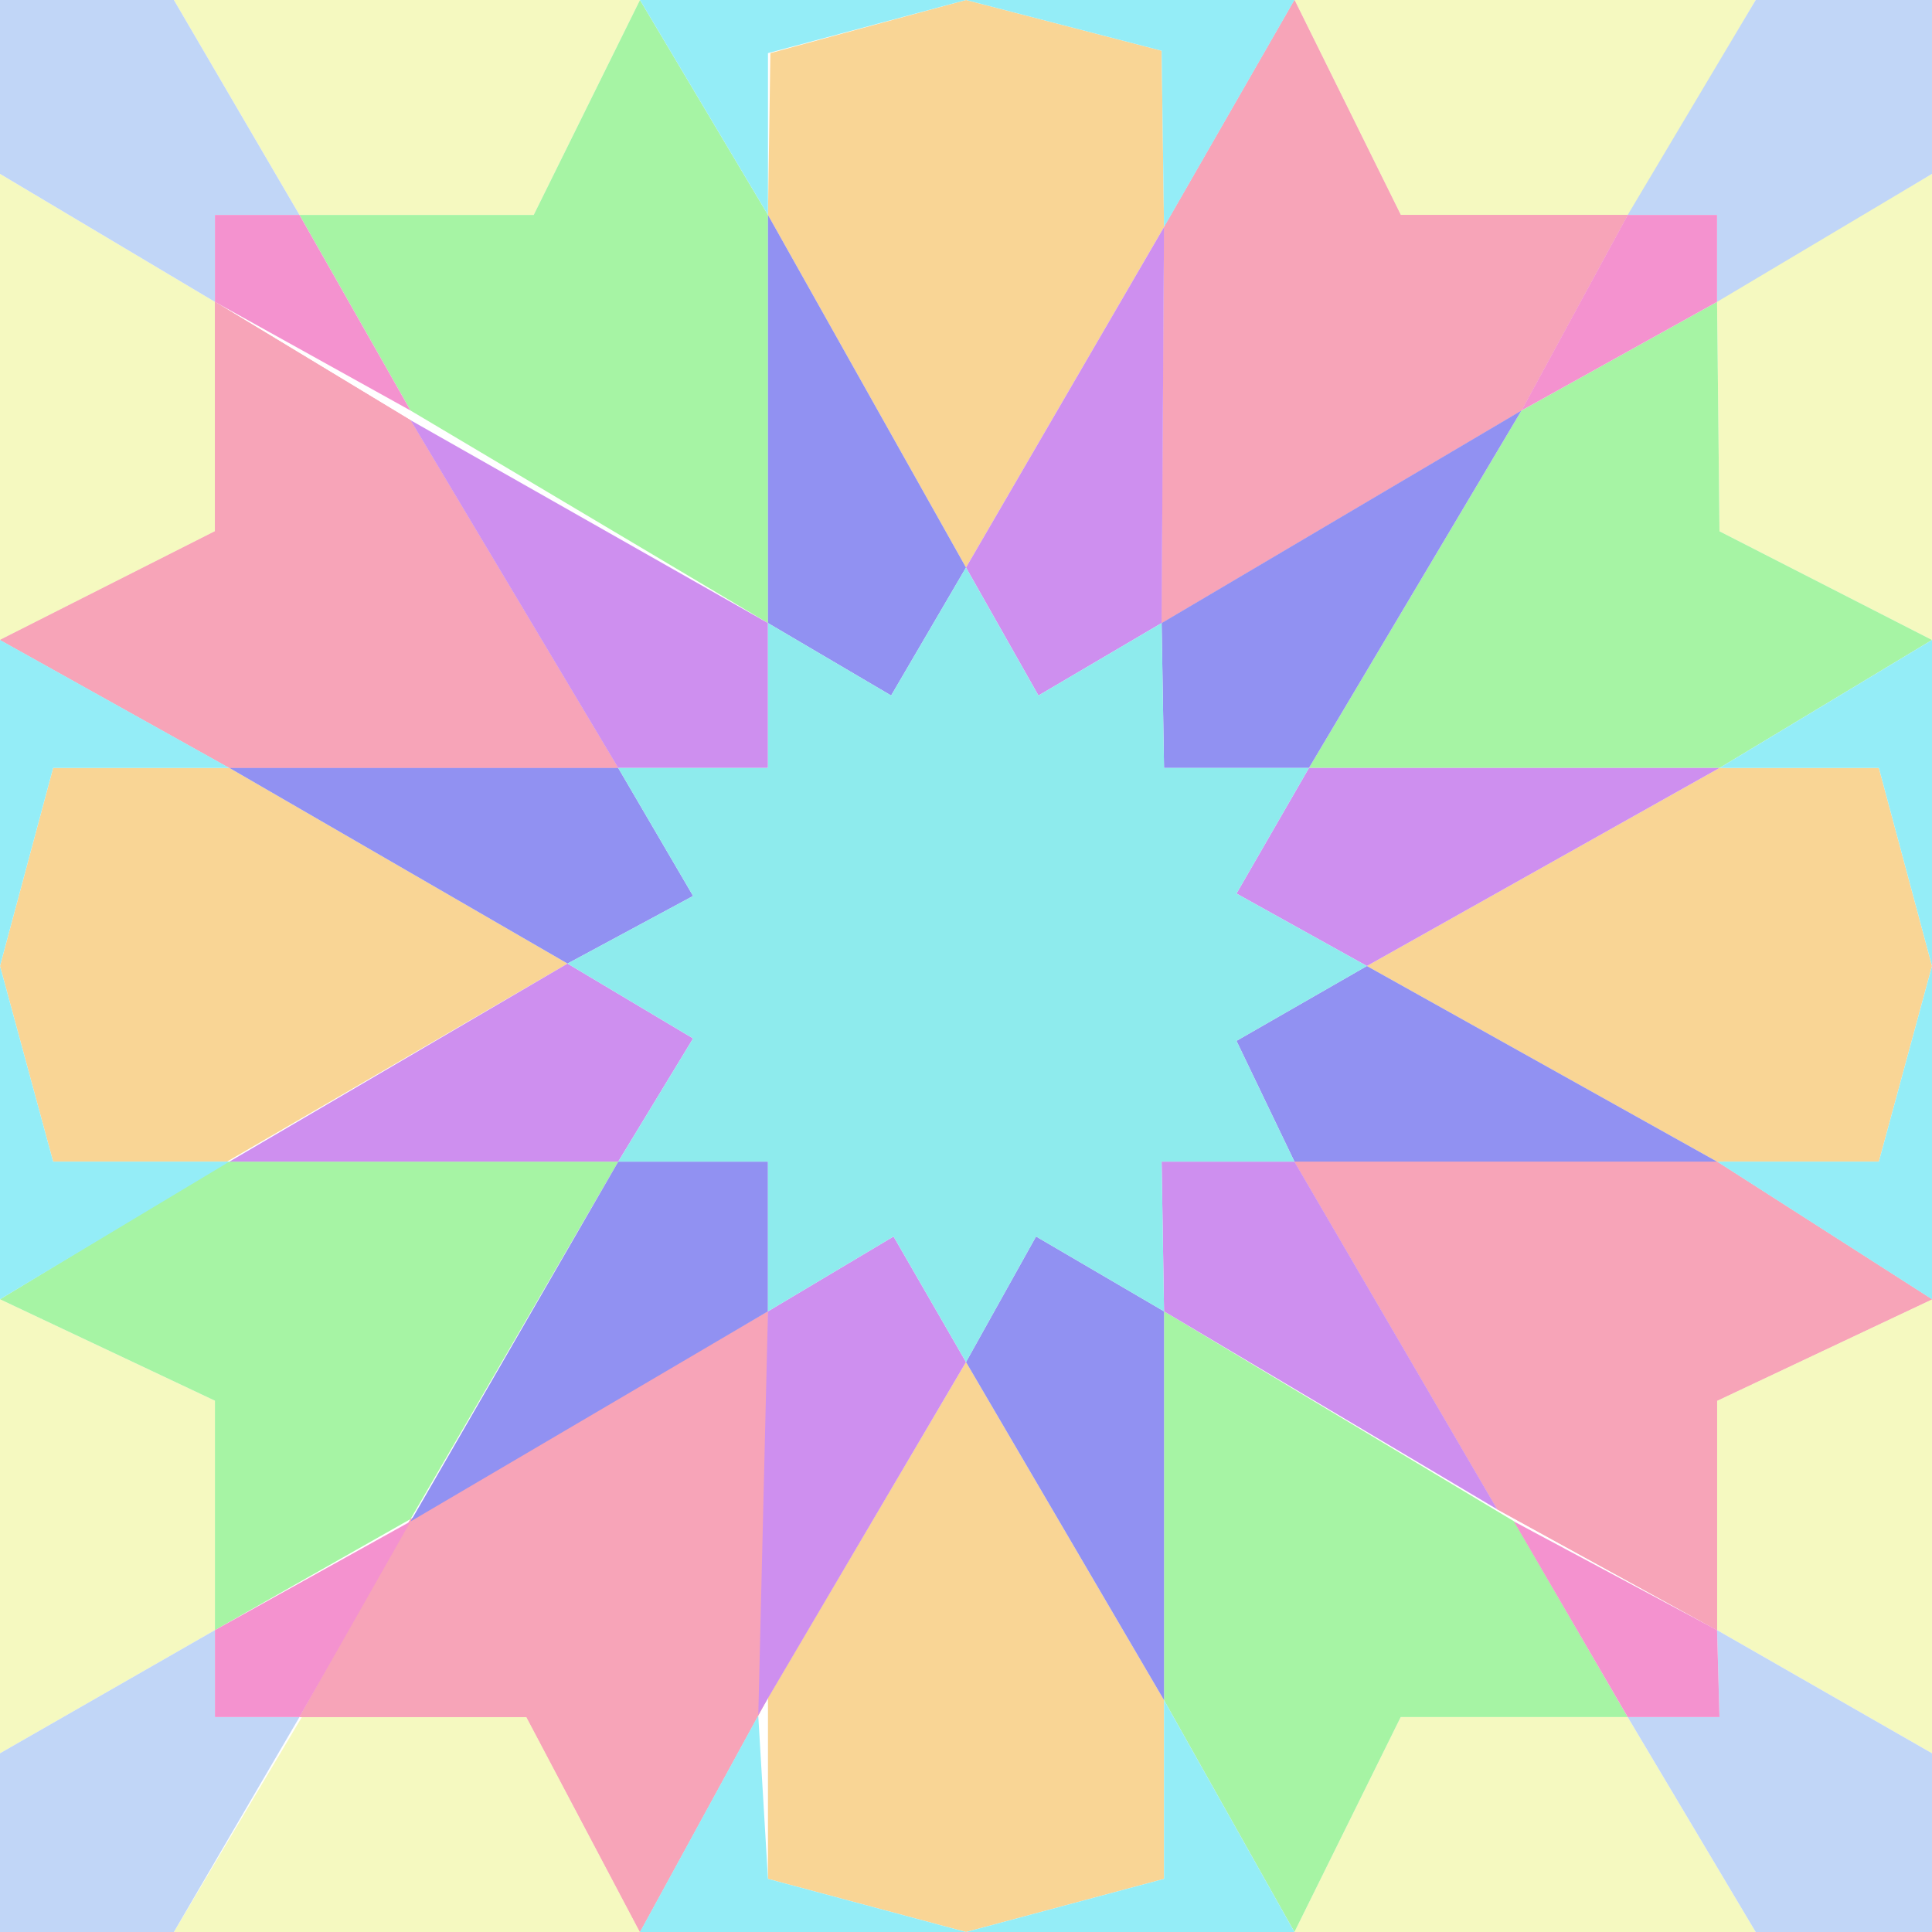
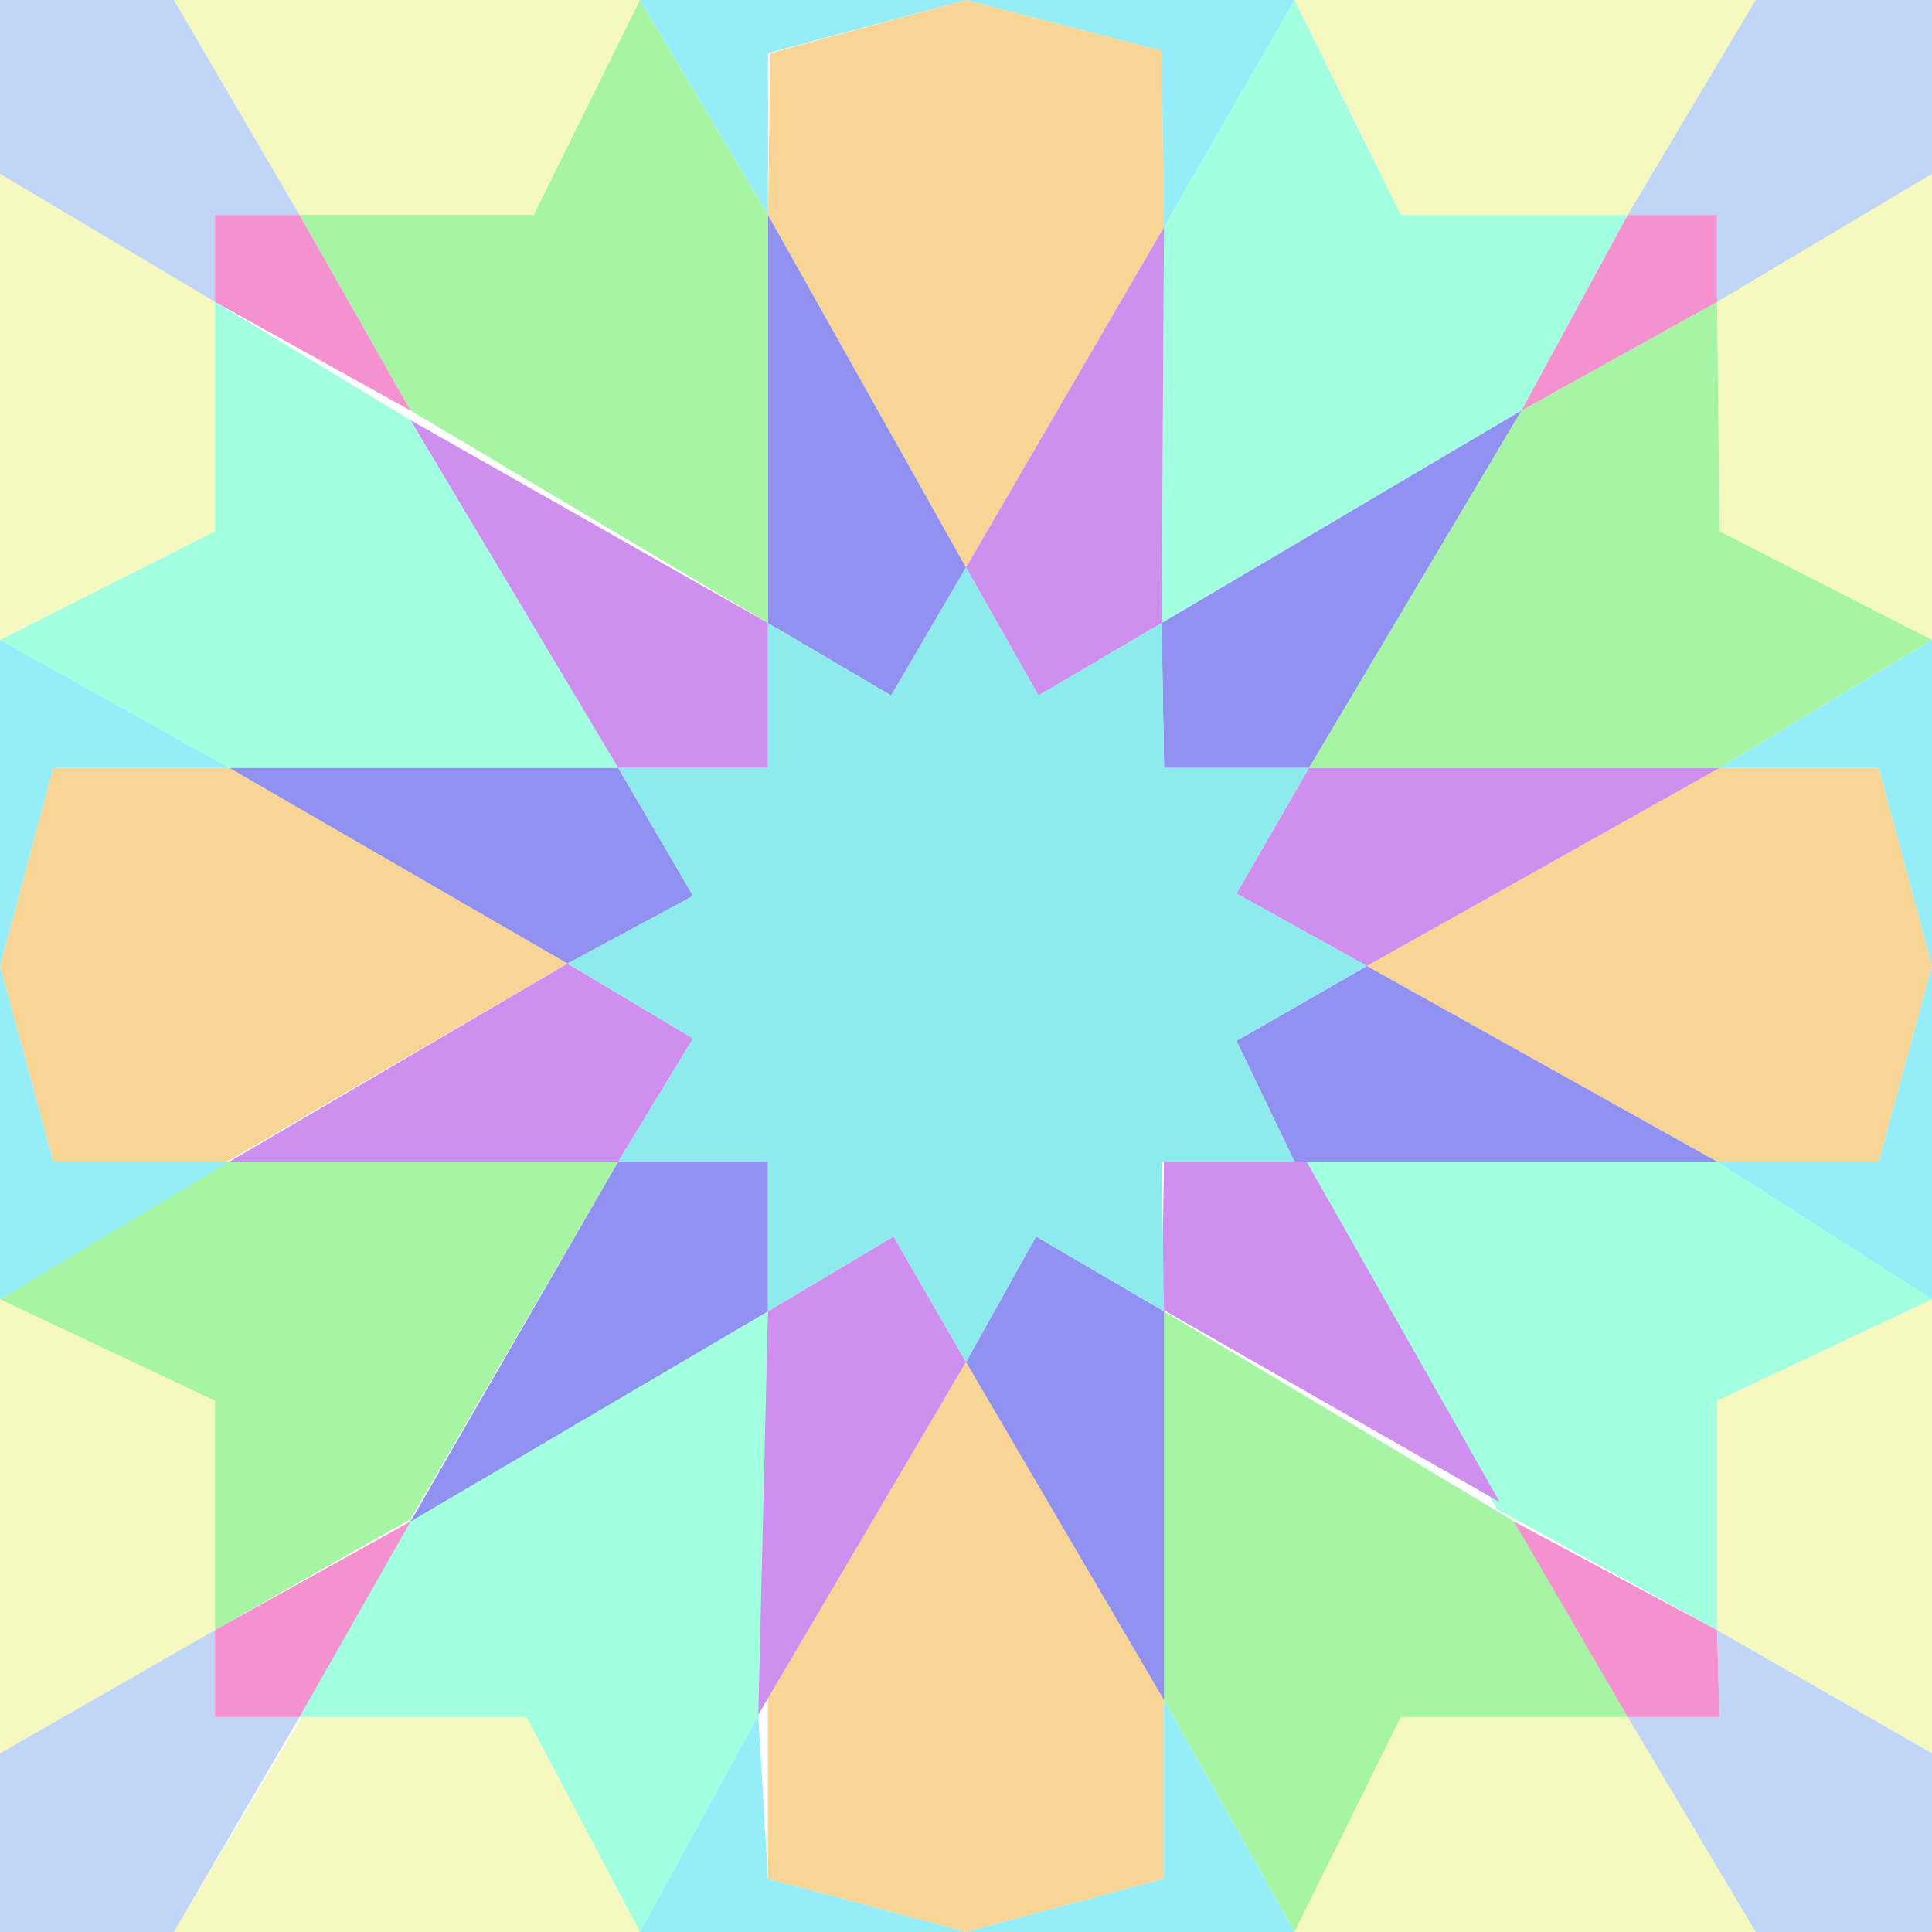
<svg xmlns="http://www.w3.org/2000/svg" version="1.1" id="colours" x="0px" y="0px" viewBox="0 0 800 800" style="enable-background:new 0 0 800 800;" xml:space="preserve">
  <polygon style="fill:#F5F9C0;" points="536,0 580,89 675,89 727,0 " />
  <polygon style="fill:#F5F9C0;" points="711,124 800,72 800,265 712,220 " />
  <polygon style="fill:#F5F9C0;" points="265,0 221,89 124,89 72,0 " />
  <polygon style="fill:#F5F9C0;" points="89,125 89,220 0,265 0,72 " />
  <polygon style="fill:#F5F9C0;" points="0,538 89,580 89,675 0,726 " />
  <polygon style="fill:#F5F9C0;" points="125,711 72,800 265,800 218,711 " />
  <polygon style="fill:#F5F9C0;" points="580,711 536,800 727,800 674,711 " />
  <polygon style="fill:#F5F9C0;" points="711,580 711,675 800,726 800,538 " />
  <polygon style="fill:#C1D6F7;" points="124,89 72,0 0,0 0,72 89,125 89,89 " />
  <polygon style="fill:#C1D6F7;" points="0,800 0,726 89,675 89,711 124,711 72,800 " />
  <polygon style="fill:#C1D6F7;" points="712,711 711,675 800,726 800,800 727,800 674,711 " />
  <polygon style="fill:#C1D6F7;" points="800,0 800,72 711,125 711,89 674,89 727,0 " />
-   <polygon style="fill:#F7A4B8;" points="256,318 170,174 89,125 89,220 0,265 95,318 " />
-   <polygon style="fill:#F7A4B8;" points="170,629 318,543 318,703 265,800 218,711 124,711 " />
-   <polygon style="fill:#F7A4B8;" points="536,481 620,625 711,675 711,580 800,538 711,481 " />
-   <polygon style="fill:#F7A4B8;" points="481,258 482,94 536,0 580,89 674,89 630,170 " />
-   <polygon style="fill:#F7A4B8;" points="256,318 170,174 89,125 89,220 0,265 95,318 " />
-   <polygon style="fill:#F7A4B8;" points="170,629 318,543 318,703 265,800 218,711 124,711 " />
-   <polygon style="fill:#F7A4B8;" points="536,481 620,625 711,675 711,580 800,538 711,481 " />
-   <polygon style="fill:#F7A4B8;" points="481,258 482,94 536,0 580,89 674,89 630,170 " />
+   <polygon style="fill:#A2FFDF;" points="256,318 170,174 89,125 89,220 0,265 95,318 " />
+   <polygon style="fill:#A2FFDF;" points="170,629 318,543 318,703 265,800 218,711 124,711 " />
+   <polygon style="fill:#A2FFDF;" points="536,481 620,625 711,675 711,580 800,538 711,481 " />
+   <polygon style="fill:#A2FFDF;" points="481,258 482,94 536,0 580,89 674,89 630,170 " />
  <polygon style="fill:#A6F4A4;" points="318,258 318,89 265,0 221,89 124,89 170,170 " />
  <polygon style="fill:#A6F4A4;" points="542,318 630,170 711,125 712,220 800,265 712,318 " />
  <polygon style="fill:#A6F4A4;" points="482,543 482,704 536,800 580,711 674,711 627,630 " />
  <polygon style="fill:#A6F4A4;" points="256,481 170,629 89,675 89,580 0,538 94,481 " />
  <polygon style="fill:#F9D595;" points="400,235 318,89 319,22 400,0 481,21 482,94 " />
  <polygon style="fill:#F9D595;" points="566,400 712,318 778,318 800,400 778,481 711,481 " />
  <polygon style="fill:#F9D595;" points="400,564 482,704 482,778 400,800 318,778 318,703 " />
  <polygon style="fill:#F9D595;" points="235,399 95,318 22,318 0,400 22,481 94,481 " />
  <polygon style="fill:#94EDF7;" points="95,318 0,265 0,400 22,318 " />
  <polygon style="fill:#94EDF7;" points="95,481 0,538 0,400 22,481 " />
  <polygon style="fill:#94EDF7;" points="800,265 712,318 778,318 800,400 " />
  <polygon style="fill:#94EDF7;" points="800,538 711,481 778,481 800,400 " />
  <polygon style="fill:#94EDF7;" points="313.975,710.366 265,800 400,800 318,778 " />
  <polygon style="fill:#94EDF7;" points="482,704 482,778 400,800 536,800 " />
  <polygon style="fill:#94EDF7;" points="481,21 482,94 536,0 400,0 " />
  <polygon style="fill:#94EDF7;" points="318,22 318,89 265,0 400,0 " />
  <polygon style="fill:#F492CF;" points="89,89 124,89 170,170 89,125 " />
  <polygon style="fill:#F492CF;" points="89,711 89,675 170,630 124,711 " />
  <polygon style="fill:#F492CF;" points="626.87,630 674,711 712,711 711,675 " />
  <polygon style="fill:#F492CF;" points="711,89 711,125 630,170 674,89 " />
  <polygon style="fill:#9191F2;" points="369,288 400,235 318,89 318,258 " />
  <polygon style="fill:#9191F2;" points="256,318 287,371 235,399 95,318 " />
  <polygon style="fill:#9191F2;" points="256,481 318,481 318,543 170,630 " />
  <polygon style="fill:#9191F2;" points="429,512 482,543 482,704 400,564 " />
  <polygon style="fill:#9191F2;" points="512,431 566,400 711,481 536,481 " />
  <polygon style="fill:#9191F2;" points="482,318 481,258 630,170 542,318 " />
  <polygon style="fill:#CE8FEF;" points="170,174 318,258 318,318 256,318 " />
  <polygon style="fill:#CE8FEF;" points="235,399 287,430 256,481 95,481 " />
  <polygon style="fill:#CE8FEF;" points="318,543 370,512 400,564 314,710 " />
-   <polygon style="fill:#CE8FEF;" points="481,481 536,481 620,625 482,543 " />
+   <polygon style="fill:#CE8FEF;" points="482,481 541,481 621,622 481,542 " />
  <polygon style="fill:#CE8FEF;" points="512,370 542,318 712,318 566,400 " />
  <polygon style="fill:#CE8FEF;" points="430,288 400,235 482,94 481,258 " />
  <polygon style="fill:#8EEBED;" points="318,258 369,288 400,235 430,288 481,258 482,318 542,318 512,370 566,400 512,431 536,481   481,481 482,543 429,512 400,564 370,512 318,543 318,481 256,481 287,430 235,399 287,371 256,318 318,318 " />
</svg>
